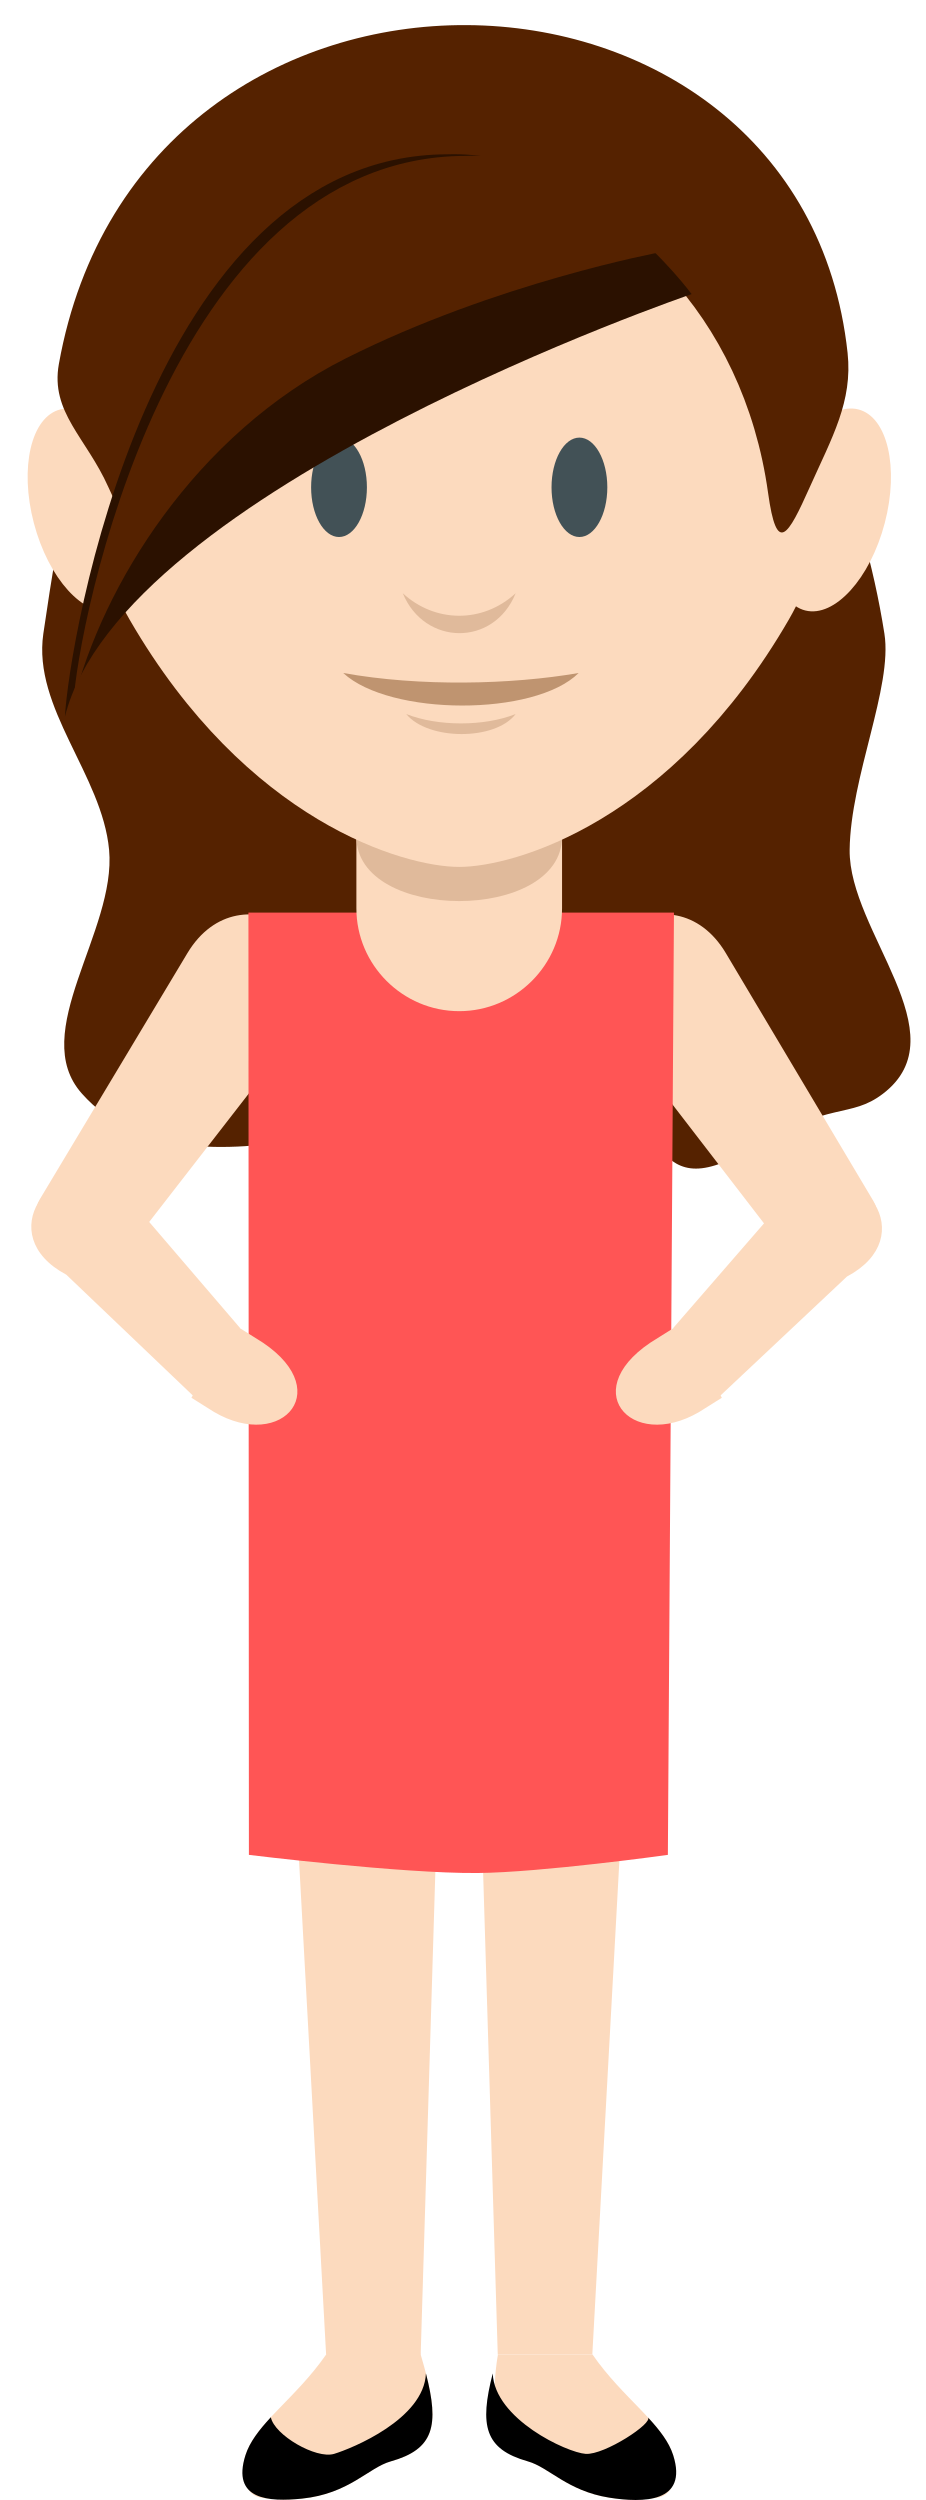
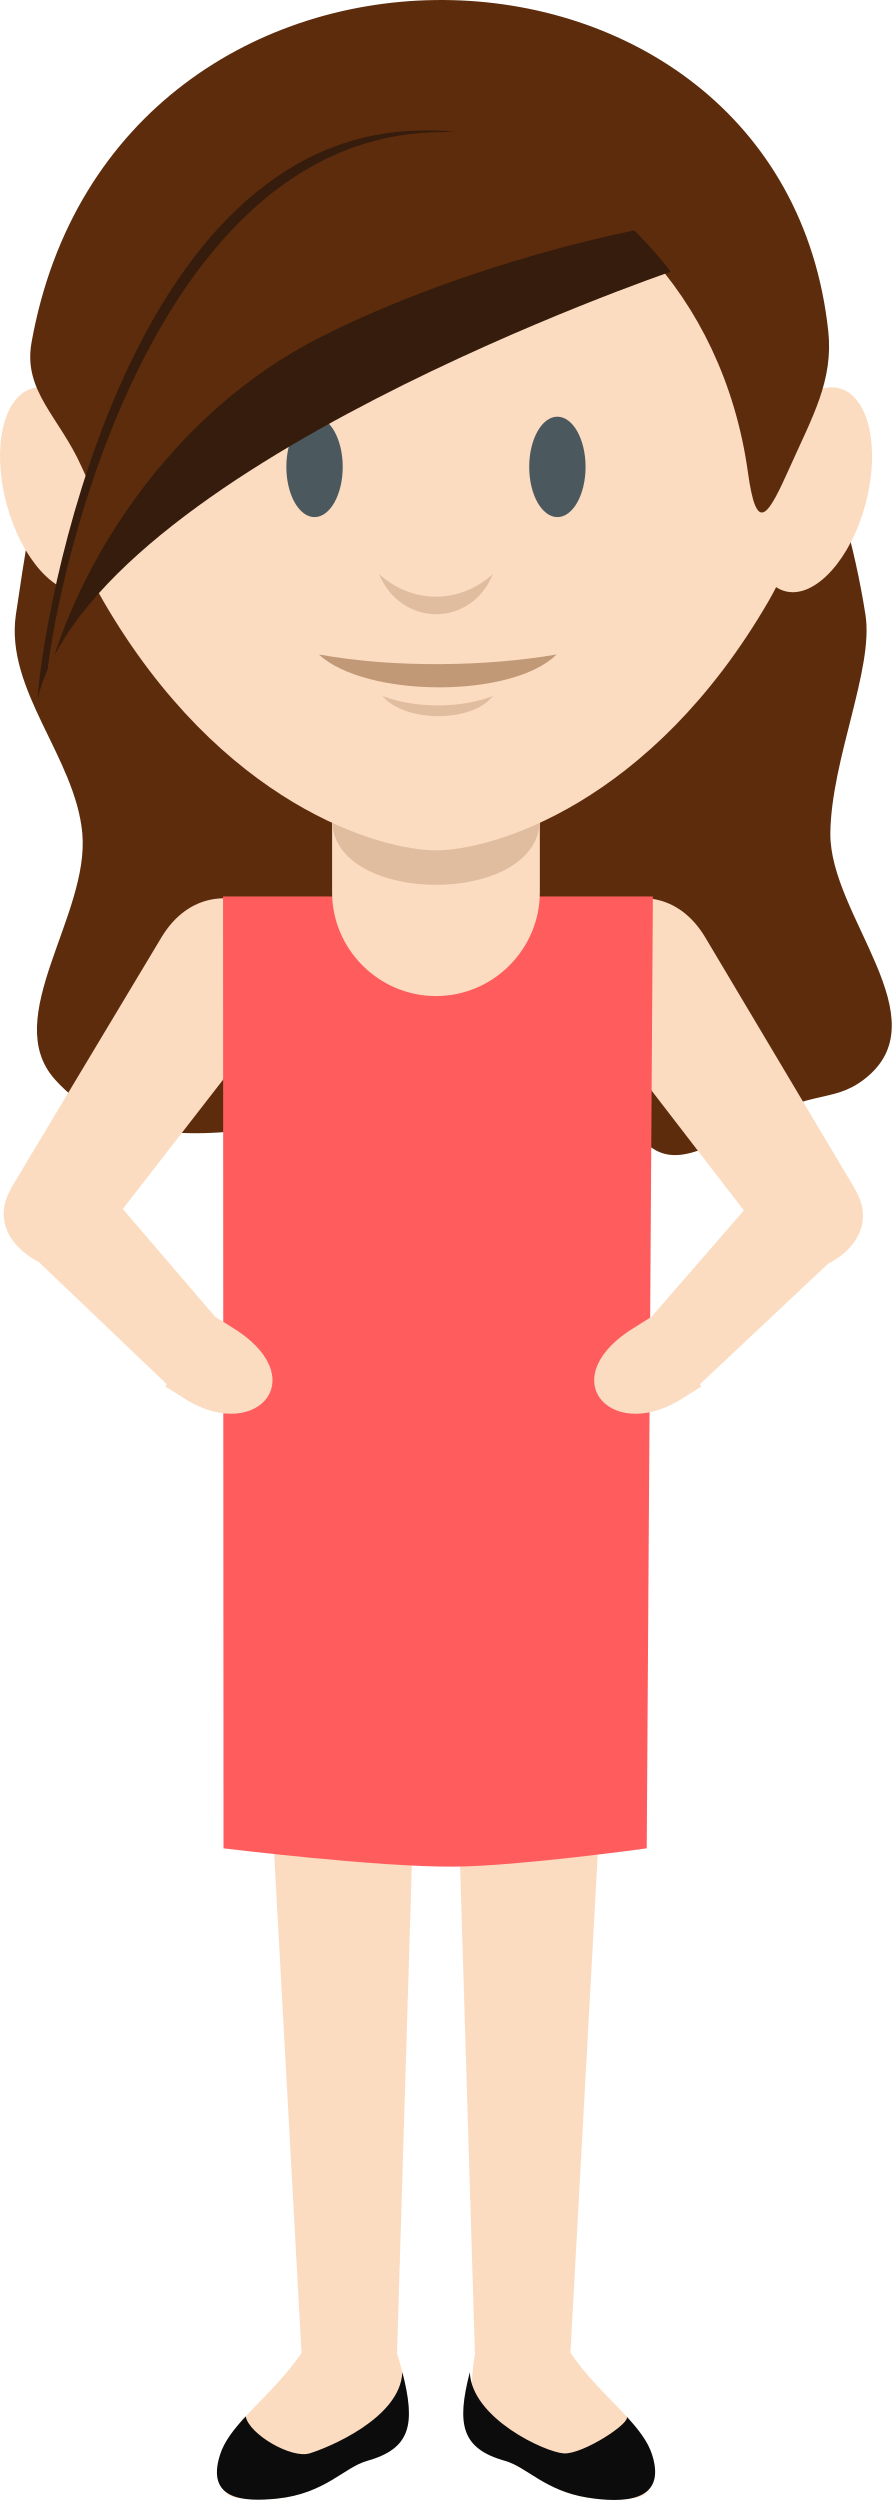
- <svg xmlns="http://www.w3.org/2000/svg" width="33.354mm" height="90.082mm" viewBox="0 0 118.184 319.19" id="svg7099" version="1.1">
+ <svg xmlns="http://www.w3.org/2000/svg" width="14.629mm" height="41.01mm" viewBox="0 0 51.836 145.313" id="svg7099" version="1.1">
  <defs id="defs7101" />
-   <g id="layer1" transform="translate(-372.3368,-81.33875)">
-     <g id="g40" transform="matrix(1.25,0,0,-1.25,430.7916,81.34392)" style="fill:#552200">
-       <path d="m -38.392,-111.705 c 11.165,-12.476 34.654,0.465 50.227,0 10.097,-0.301 6.816,-12.378 18.09,-5.583 8.12,4.894 10.137,3.003 13.505,5.583 7.932,6.076 -3.508,16.527 -3.41,24.906 0.087,7.453 4.408,16.622 3.551,22.077 C 39.177,-36.752 19.692,-6.641 -5.232,-8.539 -32.979,-10.657 -39.114,-42.511 -42.338,-64.721 c -1.105,-7.612 6.008,-14.418 6.717,-22.077 0.77,-8.318 -8.342,-18.682 -2.771,-24.906 z" style="fill:#552200;fill-opacity:1;fill-rule:evenodd;stroke:none" id="path42" />
-     </g>
-     <g id="g44" transform="matrix(1.25,0,0,-1.25,413.9731,381.9587)">
-       <path d="m 0,0 c -3.091,-4.474 -7.207,-7.048 -8.235,-10.275 -0.582,-1.826 -0.15,-4.133 1.705,-4.363 7.979,-0.987 10.297,2.933 13.139,3.729 C 11.52,-9.531 11.646,-6.706 9.66,0 7.672,6.706 2.487,4.185 0,0" style="fill:#fcdabe;fill-opacity:1;fill-rule:evenodd;stroke:none" id="path46" />
-     </g>
-     <g id="g48" transform="matrix(1.25,0,0,-1.25,408.1494,275.6737)" style="fill:#fcdabe;fill-opacity:1">
-       <path d="m 0,0 36.51,0 -4.66,-85.028 -9.659,0 -1.964,64.67 c -0.156,5.128 -3.787,5.158 -3.944,0 l -1.964,-64.67 -9.66,0 L 0,0 Z" style="fill:#fcdabe;fill-opacity:1;fill-rule:evenodd;stroke:none" id="path50" />
-     </g>
-     <g id="g52" transform="matrix(1.25,0,0,-1.25,450.3331,212.1399)">
-       <path d="m 0,0 19.202,-24.946 c 2.728,-3.546 9.707,3.39 7.619,6.898 L 11.744,7.282 C 6.307,16.416 -6.168,8.011 0,0" style="fill:#fcdabe;fill-opacity:1;fill-rule:evenodd;stroke:none" id="path54" />
-     </g>
-     <g id="g56" transform="matrix(1.25,0,0,-1.25,410.942,212.1399)">
-       <path d="m 0,0 -19.203,-24.757 c -2.741,-3.536 -9.718,3.397 -7.619,6.897 L -11.745,7.282 C -6.277,16.399 6.197,7.99 0,0" style="fill:#fcdabe;fill-opacity:1;fill-rule:evenodd;stroke:none" id="path58" />
-     </g>
-     <g id="g64" transform="matrix(1.25,0,0,-1.25,458.855,251.931)">
-       <path d="m 0,0 0,0 c 0.043,0.415 -0.601,0.558 -0.991,0.382 l -5.766,-2.6 c -0.39,-0.175 -0.383,-0.616 -0.424,-1.031 l 0,-10e-4 c -0.043,-0.415 0.6,-0.557 0.99,-0.381 l 5.767,2.599 C -0.034,-0.855 0.156,-0.389 0,0" style="fill:#fcdabe;fill-opacity:1;fill-rule:evenodd;stroke:none" id="path66" />
-     </g>
-     <g id="g68" transform="matrix(1.25,0,0,-1.25,402.42,251.931)">
-       <path d="m 0,0 0,0 c -0.043,0.415 0.6,0.557 0.99,0.382 l 5.766,-2.6 c 0.39,-0.175 0.382,-0.616 0.424,-1.031 l 0,-10e-4 C 7.223,-3.665 6.581,-3.807 6.19,-3.631 L 0.424,-1.032 C 0.034,-0.855 -0.156,-0.389 0,0" style="fill:#fcdabe;fill-opacity:1;fill-rule:evenodd;stroke:none" id="path70" />
-     </g>
-     <g id="g76" transform="matrix(1.25,0,0,-1.583637,458.3851,197.8519)" style="fill:#ff5555">
-       <path d="m 0,0 -0.622,-75.971 c 0,0 -12.942,-1.422 -19.457,-1.462 -7.803,-0.048 -23.337,1.462 -23.337,1.462 L -43.464,0 Z" style="fill:#ff5555;fill-opacity:1;fill-rule:evenodd;stroke:none" id="path78" />
-     </g>
-     <g id="g84" transform="matrix(1.25,0,0,-1.25,430.9682,155.6764)">
-       <path d="m 0,0 0,0 c 5.776,0 10.503,-4.726 10.503,-10.503 l 0,-22.805 c 0,-5.777 -4.727,-10.503 -10.503,-10.503 -5.777,0 -10.504,4.726 -10.504,10.503 l 0,22.805 C -10.504,-4.726 -5.777,0 0,0" style="fill:#fcdabe;fill-opacity:1;fill-rule:evenodd;stroke:none" id="path86" />
-     </g>
-     <g id="g88" transform="matrix(1.25,0,0,-1.25,444.0972,188.1624)">
-       <path d="M 0,0 0,0 C 0,-8.77 -21.007,-8.77 -21.007,0 -21.007,8.769 0,8.769 0,0" style="fill:#e0ba9b;fill-opacity:1;fill-rule:evenodd;stroke:none" id="path90" />
-     </g>
-     <g id="g92" transform="matrix(1.25,0,0,-1.25,430.9682,87.64916)">
-       <path d="M 0,0 C -45.955,0 -42.437,-43.08 -33.669,-58.237 -21.702,-78.922 -5.61,-83.499 0,-83.499 c 5.609,0 21.701,4.577 33.666,25.262 C 42.436,-43.08 45.954,0 0,0" style="fill:#fcdabe;fill-opacity:1;fill-rule:evenodd;stroke:none" id="path94" />
-     </g>
-     <g id="g100" transform="matrix(1.25,0,0,-1.25,447.9891,381.9587)">
-       <path d="m 0,0 c 3.09,-4.474 7.207,-7.048 8.235,-10.275 0.581,-1.826 0.15,-4.133 -1.706,-4.363 -7.978,-0.987 -10.297,2.933 -13.137,3.729 C -11.52,-9.531 -9.659,0 -9.659,0 L 0,0" style="fill:#fcdabe;fill-opacity:1;fill-rule:evenodd;stroke:none" id="path102" />
-     </g>
-     <g id="g104" transform="matrix(1.25,0,0,-1.25,380.0524,133.6068)">
-       <path d="M 0,0 C 2.989,0.742 6.62,-3.255 8.11,-8.928 9.6,-14.6 8.386,-19.8 5.397,-20.542 c -2.989,-0.743 -6.62,3.255 -8.111,8.928 C -4.204,-5.942 -2.989,-0.742 0,0" style="fill:#fcdabe;fill-opacity:1;fill-rule:evenodd;stroke:none" id="path106" />
-     </g>
-     <g id="g108" transform="matrix(1.25,0,0,-1.25,481.9065,133.6068)">
-       <path d="M 0,0 C -2.99,0.742 -6.621,-3.255 -8.109,-8.928 -9.6,-14.6 -8.385,-19.8 -5.397,-20.542 c 2.99,-0.743 6.621,3.255 8.11,8.928 C 4.203,-5.942 2.988,-0.742 0,0" style="fill:#fcdabe;fill-opacity:1;fill-rule:evenodd;stroke:none" id="path110" />
-     </g>
-     <g id="g112" transform="matrix(1.25,0,0,-1.25,446.316,149.9035)">
-       <path d="m 0,0 c 1.569,0 2.849,2.28 2.849,5.077 0,2.797 -1.28,5.078 -2.849,5.078 -1.571,0 -2.85,-2.281 -2.85,-5.078 C -2.85,2.28 -1.571,0 0,0" style="fill:#425156;fill-opacity:1;fill-rule:evenodd;stroke:none" id="path114" />
-     </g>
-     <g id="g116" transform="matrix(1.25,0,0,-1.25,415.6205,149.9035)">
-       <path d="m 0,0 c 1.57,0 2.85,2.28 2.85,5.077 0,2.797 -1.28,5.078 -2.85,5.078 -1.57,0 -2.85,-2.281 -2.85,-5.078 C -2.85,2.28 -1.57,0 0,0" style="fill:#425156;fill-opacity:1;fill-rule:evenodd;stroke:none" id="path118" />
-     </g>
-     <g id="g120" transform="matrix(1.25,0,0,-1.25,438.1744,157.0812)">
-       <path d="M 0,0 C -2.213,-5.484 -9.318,-5.388 -11.53,0 -8.292,-2.995 -3.416,-3.135 0,0" style="fill:#e0ba9b;fill-opacity:1;fill-rule:evenodd;stroke:none" id="path122" />
-     </g>
-     <g id="g124" transform="matrix(1.25,0,0,-1.25,406.9181,389.9628)" style="fill:#000000">
-       <path d="m 0,0 c -1.201,-1.3 -2.163,-2.529 -2.591,-3.872 -1.457,-4.574 2.379,-4.79 5.769,-4.44 4.838,0.499 6.787,3.166 9.075,3.806 4.412,1.239 4.962,3.644 3.587,8.982 C 15.652,-0.181 8.3,-3.185 6.459,-3.741 4.618,-4.296 0.347,-1.813 0,0" style="fill:#000000;fill-opacity:1;fill-rule:evenodd;stroke:none" id="path126" />
-     </g>
-     <g id="g128" transform="matrix(1.25,0,0,-1.25,455.0458,389.9628)" style="fill:#000000">
-       <path d="m 0,0 c 1.201,-1.3 2.163,-2.529 2.591,-3.872 1.555,-4.88 -3.079,-4.893 -6.545,-4.338 -4.277,0.686 -6.136,3.099 -8.298,3.704 -4.412,1.239 -4.962,3.644 -3.587,8.982 0.187,-4.657 7.57,-8.082 9.49,-8.217 C -4.429,-3.877 0.632,-0.565 0,0" style="fill:#000000;fill-opacity:1;fill-rule:evenodd;stroke:none" id="path130" />
-     </g>
-     <g id="g132" transform="matrix(1.25,0,0,-1.25,458.3182,250.8586)">
-       <path d="m 0,0 12.837,14.793 c 6.52,2.8 12.522,-5.509 4.89,-9.562 L 4.228,-7.465 0,0 Z" style="fill:#fcdabe;fill-opacity:1;fill-rule:evenodd;stroke:none" id="path134" />
-     </g>
-     <g id="g136" transform="matrix(1.25,0,0,-1.25,456.3207,252.1658)">
-       <path d="M 0,0 2.296,1.441 6.542,-6.106 4.246,-7.548 C -2.813,-11.703 -8.55,-5.073 0,0" style="fill:#fcdabe;fill-opacity:1;fill-rule:evenodd;stroke:none" id="path138" />
-     </g>
-     <g id="g140" transform="matrix(1.25,0,0,-1.25,402.9569,250.8586)">
-       <path d="m 0,0 -12.837,14.982 c -6.52,2.8 -12.522,-5.509 -4.891,-9.561 L -4.23,-7.465 0,0 Z" style="fill:#fcdabe;fill-opacity:1;fill-rule:evenodd;stroke:none" id="path142" />
-     </g>
-     <g id="g144" transform="matrix(1.25,0,0,-1.25,404.9537,252.1658)">
-       <path d="m 0,0 -2.296,1.442 -4.246,-7.548 2.295,-1.442 C 2.812,-11.703 8.549,-5.073 0,0" style="fill:#fcdabe;fill-opacity:1;fill-rule:evenodd;stroke:none" id="path146" />
-     </g>
-     <g id="g156" transform="matrix(1.25,0,0,-1.25,446.2154,167.2649)">
-       <path d="M 0,0 C -4.481,-4.461 -19.294,-4.403 -24.045,0 -16.208,-1.413 -6.86,-1.188 0,0" style="fill:#bf9470;fill-opacity:1;fill-rule:evenodd;stroke:none" id="path158" />
-     </g>
-     <g id="g160" transform="matrix(1.25,0,0,-1.25,438.1698,172.5044)">
-       <path d="M 0,0 C -2.081,-2.748 -8.964,-2.706 -11.172,0 -7.952,-1.274 -3.219,-1.279 0,0" style="fill:#e0ba9b;fill-opacity:1;fill-rule:evenodd;stroke:none" id="path162" />
-     </g>
-     <g id="g164" transform="matrix(1.25,0,0,-1.279938,392.1021,142.8163)" style="fill:#552200">
-       <path d="M 0,0 C -1.39,-5.594 -2.494,-5.475 -4.75,-0.547 -7.007,4.381 -10.68,6.916 -9.8,11.718 -1.405,57.55 66.032,55.673 70.761,12.829 71.296,7.977 69.161,4.381 66.905,-0.547 64.648,-5.475 63.527,-7.386 62.639,-1.131 57.607,34.368 11.698,47.067 0,0" style="fill:#552200;fill-opacity:1;fill-rule:evenodd;stroke:none" id="path166" />
-     </g>
-     <g id="g168" transform="matrix(1.25,0,0,-1.25,430.9975,86.23554)" style="fill:#4d4d4d">
-       <path d="m -40.297,-69.282 c 5.793,23.258 64.01,43.159 64.01,43.159 0,0 -10.774,14.779 -24.986,14.279 -30.542,-0.099 -38.662,-50.262 -39.024,-57.438 z" style="fill:#2b1100;fill-opacity:1;fill-rule:evenodd;stroke:none" id="path170" />
-     </g>
-     <g id="g168-3" transform="matrix(1.25,0,0,-1.25,433.3574,86.43506)" style="fill:#552200;fill-opacity:1">
-       <path d="m -41.297,-67.568 c 2.91,11.682 12.332,27.266 27.817,35.05 15.344,7.714 32.051,10.823 32.051,10.823 0,0 -5.631,10.351 -19.843,9.85 -30.542,-0.099 -39.662,-48.548 -40.024,-55.724 z" style="fill:#552200;fill-opacity:1;fill-rule:evenodd;stroke:none" id="path170-6" />
+   <g id="layer1" transform="translate(-375.8642,-255.216)">
+     <g id="g4594" transform="matrix(0.4598719,0,0,0.4598719,203.0148,216.3367)" style="stroke-width:2.175;opacity:0.95">
+       <g style="fill:#552200;stroke-width:2.175" transform="matrix(1.25,0,0,-1.25,430.7916,81.34392)" id="g40">
+         <path id="path42" style="fill:#552200;fill-opacity:1;fill-rule:evenodd;stroke:none;stroke-width:2.175" d="m -38.392,-111.705 c 11.165,-12.476 34.654,0.465 50.227,0 10.097,-0.301 6.816,-12.378 18.09,-5.583 8.12,4.894 10.137,3.003 13.505,5.583 7.932,6.076 -3.508,16.527 -3.41,24.906 0.087,7.453 4.408,16.622 3.551,22.077 C 39.177,-36.752 19.692,-6.641 -5.232,-8.539 -32.979,-10.657 -39.114,-42.511 -42.338,-64.721 c -1.105,-7.612 6.008,-14.418 6.717,-22.077 0.77,-8.318 -8.342,-18.682 -2.771,-24.906 z" />
+       </g>
+       <g transform="matrix(1.25,0,0,-1.25,413.9731,381.9587)" id="g44" style="stroke-width:2.175">
+         <path id="path46" style="fill:#fcdabe;fill-opacity:1;fill-rule:evenodd;stroke:none;stroke-width:2.175" d="m 0,0 c -3.091,-4.474 -7.207,-7.048 -8.235,-10.275 -0.582,-1.826 -0.15,-4.133 1.705,-4.363 7.979,-0.987 10.297,2.933 13.139,3.729 C 11.52,-9.531 11.646,-6.706 9.66,0 7.672,6.706 2.487,4.185 0,0" />
+       </g>
+       <g style="fill:#fcdabe;fill-opacity:1;stroke-width:2.175" transform="matrix(1.25,0,0,-1.25,408.1494,275.6737)" id="g48">
+         <path id="path50" style="fill:#fcdabe;fill-opacity:1;fill-rule:evenodd;stroke:none;stroke-width:2.175" d="m 0,0 h 36.51 l -4.66,-85.028 h -9.659 l -1.964,64.67 c -0.156,5.128 -3.787,5.158 -3.944,0 l -1.964,-64.67 h -9.66 z" />
+       </g>
+       <g transform="matrix(1.25,0,0,-1.25,450.3331,212.1399)" id="g52" style="stroke-width:2.175">
+         <path id="path54" style="fill:#fcdabe;fill-opacity:1;fill-rule:evenodd;stroke:none;stroke-width:2.175" d="m 0,0 19.202,-24.946 c 2.728,-3.546 9.707,3.39 7.619,6.898 L 11.744,7.282 C 6.307,16.416 -6.168,8.011 0,0" />
+       </g>
+       <g transform="matrix(1.25,0,0,-1.25,410.942,212.1399)" id="g56" style="stroke-width:2.175">
+         <path id="path58" style="fill:#fcdabe;fill-opacity:1;fill-rule:evenodd;stroke:none;stroke-width:2.175" d="m 0,0 -19.203,-24.757 c -2.741,-3.536 -9.718,3.397 -7.619,6.897 L -11.745,7.282 C -6.277,16.399 6.197,7.99 0,0" />
+       </g>
+       <g transform="matrix(1.25,0,0,-1.25,458.855,251.931)" id="g64" style="stroke-width:2.175">
+         <path id="path66" style="fill:#fcdabe;fill-opacity:1;fill-rule:evenodd;stroke:none;stroke-width:2.175" d="m 0,0 v 0 c 0.043,0.415 -0.601,0.558 -0.991,0.382 l -5.766,-2.6 C -7.147,-2.393 -7.14,-2.834 -7.181,-3.249 V -3.25 c -0.043,-0.415 0.6,-0.557 0.99,-0.381 l 5.767,2.599 C -0.034,-0.855 0.156,-0.389 0,0" />
+       </g>
+       <g transform="matrix(1.25,0,0,-1.25,402.42,251.931)" id="g68" style="stroke-width:2.175">
+         <path id="path70" style="fill:#fcdabe;fill-opacity:1;fill-rule:evenodd;stroke:none;stroke-width:2.175" d="m 0,0 v 0 c -0.043,0.415 0.6,0.557 0.99,0.382 l 5.766,-2.6 C 7.146,-2.393 7.138,-2.834 7.18,-3.249 V -3.25 C 7.223,-3.665 6.581,-3.807 6.19,-3.631 L 0.424,-1.032 C 0.034,-0.855 -0.156,-0.389 0,0" />
+       </g>
+       <g style="fill:#ff5555;stroke-width:2.175" transform="matrix(1.25,0,0,-1.583637,458.3851,197.8519)" id="g76">
+         <path id="path78" style="fill:#ff5555;fill-opacity:1;fill-rule:evenodd;stroke:none;stroke-width:2.175" d="m 0,0 -0.622,-75.971 c 0,0 -12.942,-1.422 -19.457,-1.462 -7.803,-0.048 -23.337,1.462 -23.337,1.462 L -43.464,0 Z" />
+       </g>
+       <g transform="matrix(1.25,0,0,-1.25,430.9682,155.6764)" id="g84" style="stroke-width:2.175">
+         <path id="path86" style="fill:#fcdabe;fill-opacity:1;fill-rule:evenodd;stroke:none;stroke-width:2.175" d="m 0,0 v 0 c 5.776,0 10.503,-4.726 10.503,-10.503 v -22.805 c 0,-5.777 -4.727,-10.503 -10.503,-10.503 -5.777,0 -10.504,4.726 -10.504,10.503 v 22.805 C -10.504,-4.726 -5.777,0 0,0" />
+       </g>
+       <g transform="matrix(1.25,0,0,-1.25,444.0972,188.1624)" id="g88" style="stroke-width:2.175">
+         <path id="path90" style="fill:#e0ba9b;fill-opacity:1;fill-rule:evenodd;stroke:none;stroke-width:2.175" d="M 0,0 V 0 C 0,-8.77 -21.007,-8.77 -21.007,0 -21.007,8.769 0,8.769 0,0" />
+       </g>
+       <g transform="matrix(1.25,0,0,-1.25,430.9682,87.64916)" id="g92" style="stroke-width:2.175">
+         <path id="path94" style="fill:#fcdabe;fill-opacity:1;fill-rule:evenodd;stroke:none;stroke-width:2.175" d="M 0,0 C -45.955,0 -42.437,-43.08 -33.669,-58.237 -21.702,-78.922 -5.61,-83.499 0,-83.499 c 5.609,0 21.701,4.577 33.666,25.262 C 42.436,-43.08 45.954,0 0,0" />
+       </g>
+       <g transform="matrix(1.25,0,0,-1.25,447.9891,381.9587)" id="g100" style="stroke-width:2.175">
+         <path id="path102" style="fill:#fcdabe;fill-opacity:1;fill-rule:evenodd;stroke:none;stroke-width:2.175" d="m 0,0 c 3.09,-4.474 7.207,-7.048 8.235,-10.275 0.581,-1.826 0.15,-4.133 -1.706,-4.363 -7.978,-0.987 -10.297,2.933 -13.137,3.729 C -11.52,-9.531 -9.659,0 -9.659,0 H 0" />
+       </g>
+       <g transform="matrix(1.25,0,0,-1.25,380.0524,133.6068)" id="g104" style="stroke-width:2.175">
+         <path id="path106" style="fill:#fcdabe;fill-opacity:1;fill-rule:evenodd;stroke:none;stroke-width:2.175" d="M 0,0 C 2.989,0.742 6.62,-3.255 8.11,-8.928 9.6,-14.6 8.386,-19.8 5.397,-20.542 c -2.989,-0.743 -6.62,3.255 -8.111,8.928 C -4.204,-5.942 -2.989,-0.742 0,0" />
+       </g>
+       <g transform="matrix(1.25,0,0,-1.25,481.9065,133.6068)" id="g108" style="stroke-width:2.175">
+         <path id="path110" style="fill:#fcdabe;fill-opacity:1;fill-rule:evenodd;stroke:none;stroke-width:2.175" d="M 0,0 C -2.99,0.742 -6.621,-3.255 -8.109,-8.928 -9.6,-14.6 -8.385,-19.8 -5.397,-20.542 c 2.99,-0.743 6.621,3.255 8.11,8.928 C 4.203,-5.942 2.988,-0.742 0,0" />
+       </g>
+       <g transform="matrix(1.25,0,0,-1.25,446.316,149.9035)" id="g112" style="stroke-width:2.175">
+         <path id="path114" style="fill:#425156;fill-opacity:1;fill-rule:evenodd;stroke:none;stroke-width:2.175" d="m 0,0 c 1.569,0 2.849,2.28 2.849,5.077 0,2.797 -1.28,5.078 -2.849,5.078 -1.571,0 -2.85,-2.281 -2.85,-5.078 C -2.85,2.28 -1.571,0 0,0" />
+       </g>
+       <g transform="matrix(1.25,0,0,-1.25,415.6205,149.9035)" id="g116" style="stroke-width:2.175">
+         <path id="path118" style="fill:#425156;fill-opacity:1;fill-rule:evenodd;stroke:none;stroke-width:2.175" d="m 0,0 c 1.57,0 2.85,2.28 2.85,5.077 0,2.797 -1.28,5.078 -2.85,5.078 -1.57,0 -2.85,-2.281 -2.85,-5.078 C -2.85,2.28 -1.57,0 0,0" />
+       </g>
+       <g transform="matrix(1.25,0,0,-1.25,438.1744,157.0812)" id="g120" style="stroke-width:2.175">
+         <path id="path122" style="fill:#e0ba9b;fill-opacity:1;fill-rule:evenodd;stroke:none;stroke-width:2.175" d="M 0,0 C -2.213,-5.484 -9.318,-5.388 -11.53,0 -8.292,-2.995 -3.416,-3.135 0,0" />
+       </g>
+       <g style="fill:#000000;stroke-width:2.175" transform="matrix(1.25,0,0,-1.25,406.9181,389.9628)" id="g124">
+         <path id="path126" style="fill:#000000;fill-opacity:1;fill-rule:evenodd;stroke:none;stroke-width:2.175" d="m 0,0 c -1.201,-1.3 -2.163,-2.529 -2.591,-3.872 -1.457,-4.574 2.379,-4.79 5.769,-4.44 4.838,0.499 6.787,3.166 9.075,3.806 4.412,1.239 4.962,3.644 3.587,8.982 C 15.652,-0.181 8.3,-3.185 6.459,-3.741 4.618,-4.296 0.347,-1.813 0,0" />
+       </g>
+       <g style="fill:#000000;stroke-width:2.175" transform="matrix(1.25,0,0,-1.25,455.0458,389.9628)" id="g128">
+         <path id="path130" style="fill:#000000;fill-opacity:1;fill-rule:evenodd;stroke:none;stroke-width:2.175" d="m 0,0 c 1.201,-1.3 2.163,-2.529 2.591,-3.872 1.555,-4.88 -3.079,-4.893 -6.545,-4.338 -4.277,0.686 -6.136,3.099 -8.298,3.704 -4.412,1.239 -4.962,3.644 -3.587,8.982 0.187,-4.657 7.57,-8.082 9.49,-8.217 C -4.429,-3.877 0.632,-0.565 0,0" />
+       </g>
+       <g transform="matrix(1.25,0,0,-1.25,458.3182,250.8586)" id="g132" style="stroke-width:2.175">
+         <path id="path134" style="fill:#fcdabe;fill-opacity:1;fill-rule:evenodd;stroke:none;stroke-width:2.175" d="m 0,0 12.837,14.793 c 6.52,2.8 12.522,-5.509 4.89,-9.562 L 4.228,-7.465 Z" />
+       </g>
+       <g transform="matrix(1.25,0,0,-1.25,456.3207,252.1658)" id="g136" style="stroke-width:2.175">
+         <path id="path138" style="fill:#fcdabe;fill-opacity:1;fill-rule:evenodd;stroke:none;stroke-width:2.175" d="M 0,0 2.296,1.441 6.542,-6.106 4.246,-7.548 C -2.813,-11.703 -8.55,-5.073 0,0" />
+       </g>
+       <g transform="matrix(1.25,0,0,-1.25,402.9569,250.8586)" id="g140" style="stroke-width:2.175">
+         <path id="path142" style="fill:#fcdabe;fill-opacity:1;fill-rule:evenodd;stroke:none;stroke-width:2.175" d="m 0,0 -12.837,14.982 c -6.52,2.8 -12.522,-5.509 -4.891,-9.561 L -4.23,-7.465 Z" />
+       </g>
+       <g transform="matrix(1.25,0,0,-1.25,404.9537,252.1658)" id="g144" style="stroke-width:2.175">
+         <path id="path146" style="fill:#fcdabe;fill-opacity:1;fill-rule:evenodd;stroke:none;stroke-width:2.175" d="m 0,0 -2.296,1.442 -4.246,-7.548 2.295,-1.442 C 2.812,-11.703 8.549,-5.073 0,0" />
+       </g>
+       <g transform="matrix(1.25,0,0,-1.25,446.2154,167.2649)" id="g156" style="stroke-width:2.175">
+         <path id="path158" style="fill:#bf9470;fill-opacity:1;fill-rule:evenodd;stroke:none;stroke-width:2.175" d="M 0,0 C -4.481,-4.461 -19.294,-4.403 -24.045,0 -16.208,-1.413 -6.86,-1.188 0,0" />
+       </g>
+       <g transform="matrix(1.25,0,0,-1.25,438.1698,172.5044)" id="g160" style="stroke-width:2.175">
+         <path id="path162" style="fill:#e0ba9b;fill-opacity:1;fill-rule:evenodd;stroke:none;stroke-width:2.175" d="M 0,0 C -2.081,-2.748 -8.964,-2.706 -11.172,0 -7.952,-1.274 -3.219,-1.279 0,0" />
+       </g>
+       <g style="fill:#552200;stroke-width:2.175" transform="matrix(1.25,0,0,-1.279938,392.1021,142.8163)" id="g164">
+         <path id="path166" style="fill:#552200;fill-opacity:1;fill-rule:evenodd;stroke:none;stroke-width:2.175" d="M 0,0 C -1.39,-5.594 -2.494,-5.475 -4.75,-0.547 -7.007,4.381 -10.68,6.916 -9.8,11.718 -1.405,57.55 66.032,55.673 70.761,12.829 71.296,7.977 69.161,4.381 66.905,-0.547 64.648,-5.475 63.527,-7.386 62.639,-1.131 57.607,34.368 11.698,47.067 0,0" />
+       </g>
+       <g style="fill:#4d4d4d;stroke-width:2.175" transform="matrix(1.25,0,0,-1.25,430.9975,86.23554)" id="g168">
+         <path id="path170" style="fill:#2b1100;fill-opacity:1;fill-rule:evenodd;stroke:none;stroke-width:2.175" d="m -40.297,-69.282 c 5.793,23.258 64.01,43.159 64.01,43.159 0,0 -10.774,14.779 -24.986,14.279 -30.542,-0.099 -38.662,-50.262 -39.024,-57.438 z" />
+       </g>
+       <g style="fill:#552200;fill-opacity:1;stroke-width:2.175" transform="matrix(1.25,0,0,-1.25,433.3574,86.43506)" id="g168-3">
+         <path id="path170-6" style="fill:#552200;fill-opacity:1;fill-rule:evenodd;stroke:none;stroke-width:2.175" d="m -41.297,-67.568 c 2.91,11.682 12.332,27.266 27.817,35.05 15.344,7.714 32.051,10.823 32.051,10.823 0,0 -5.631,10.351 -19.843,9.85 -30.542,-0.099 -39.662,-48.548 -40.024,-55.724 z" />
+       </g>
    </g>
  </g>
</svg>
